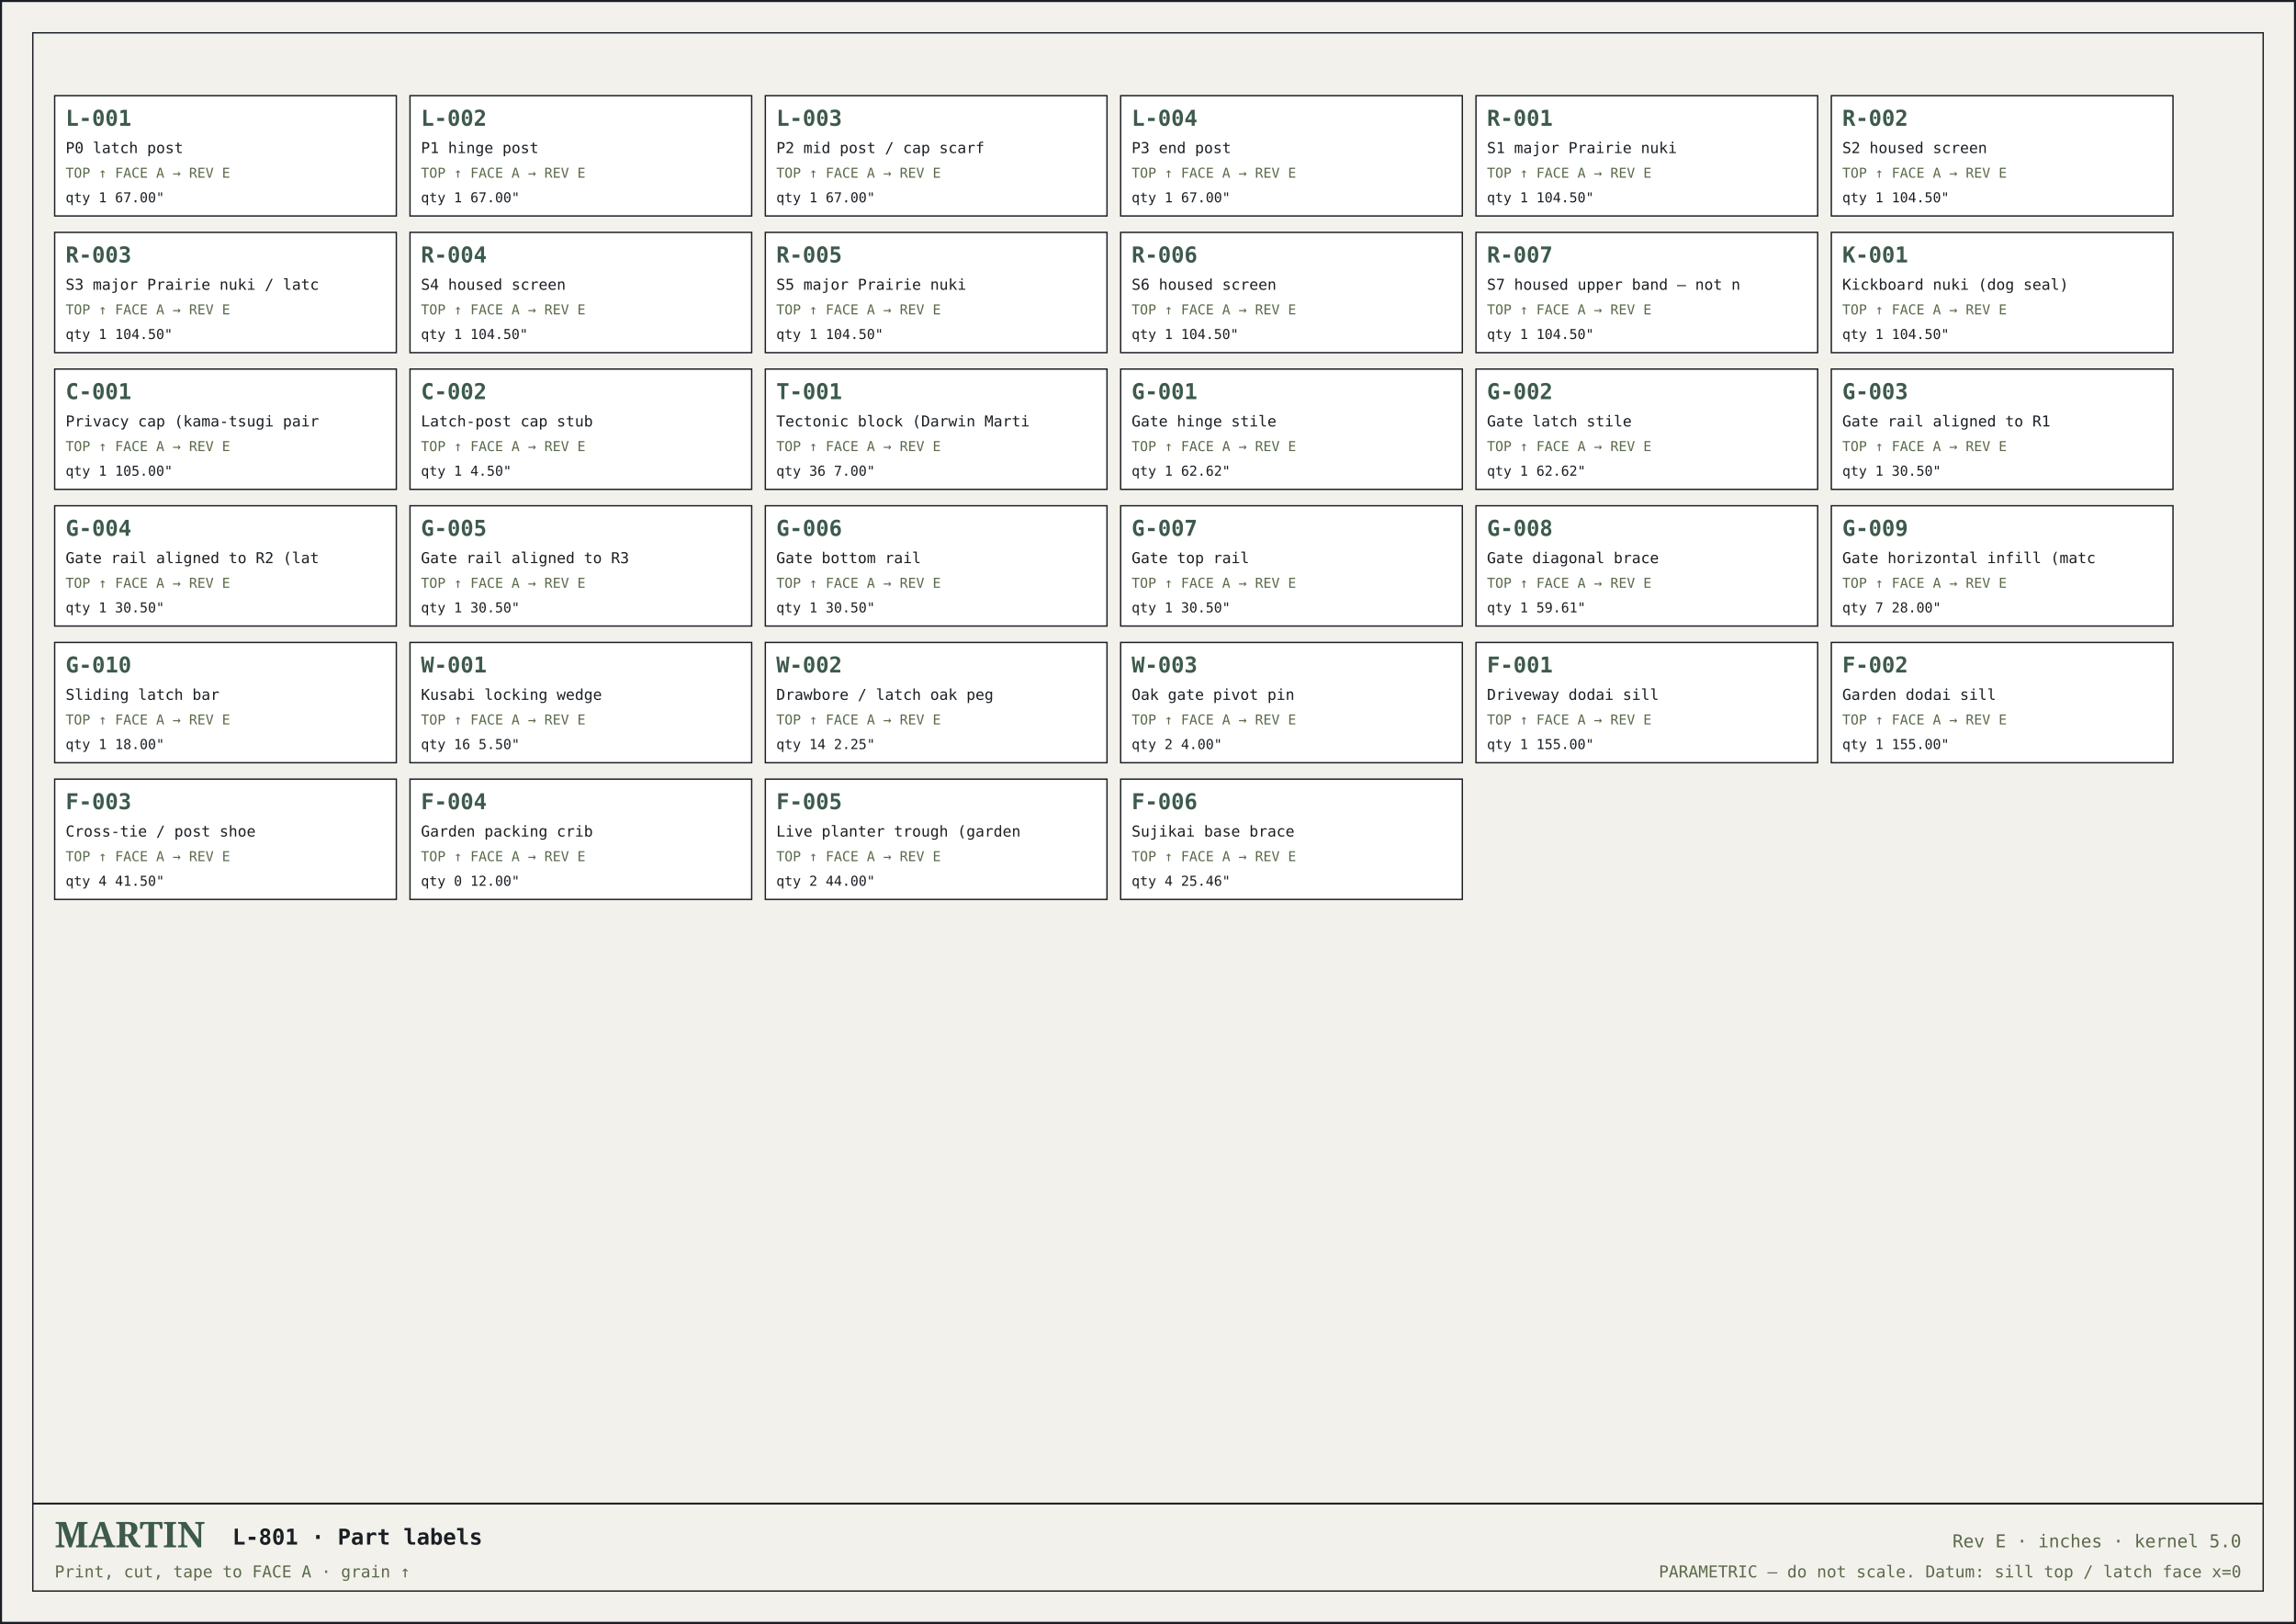
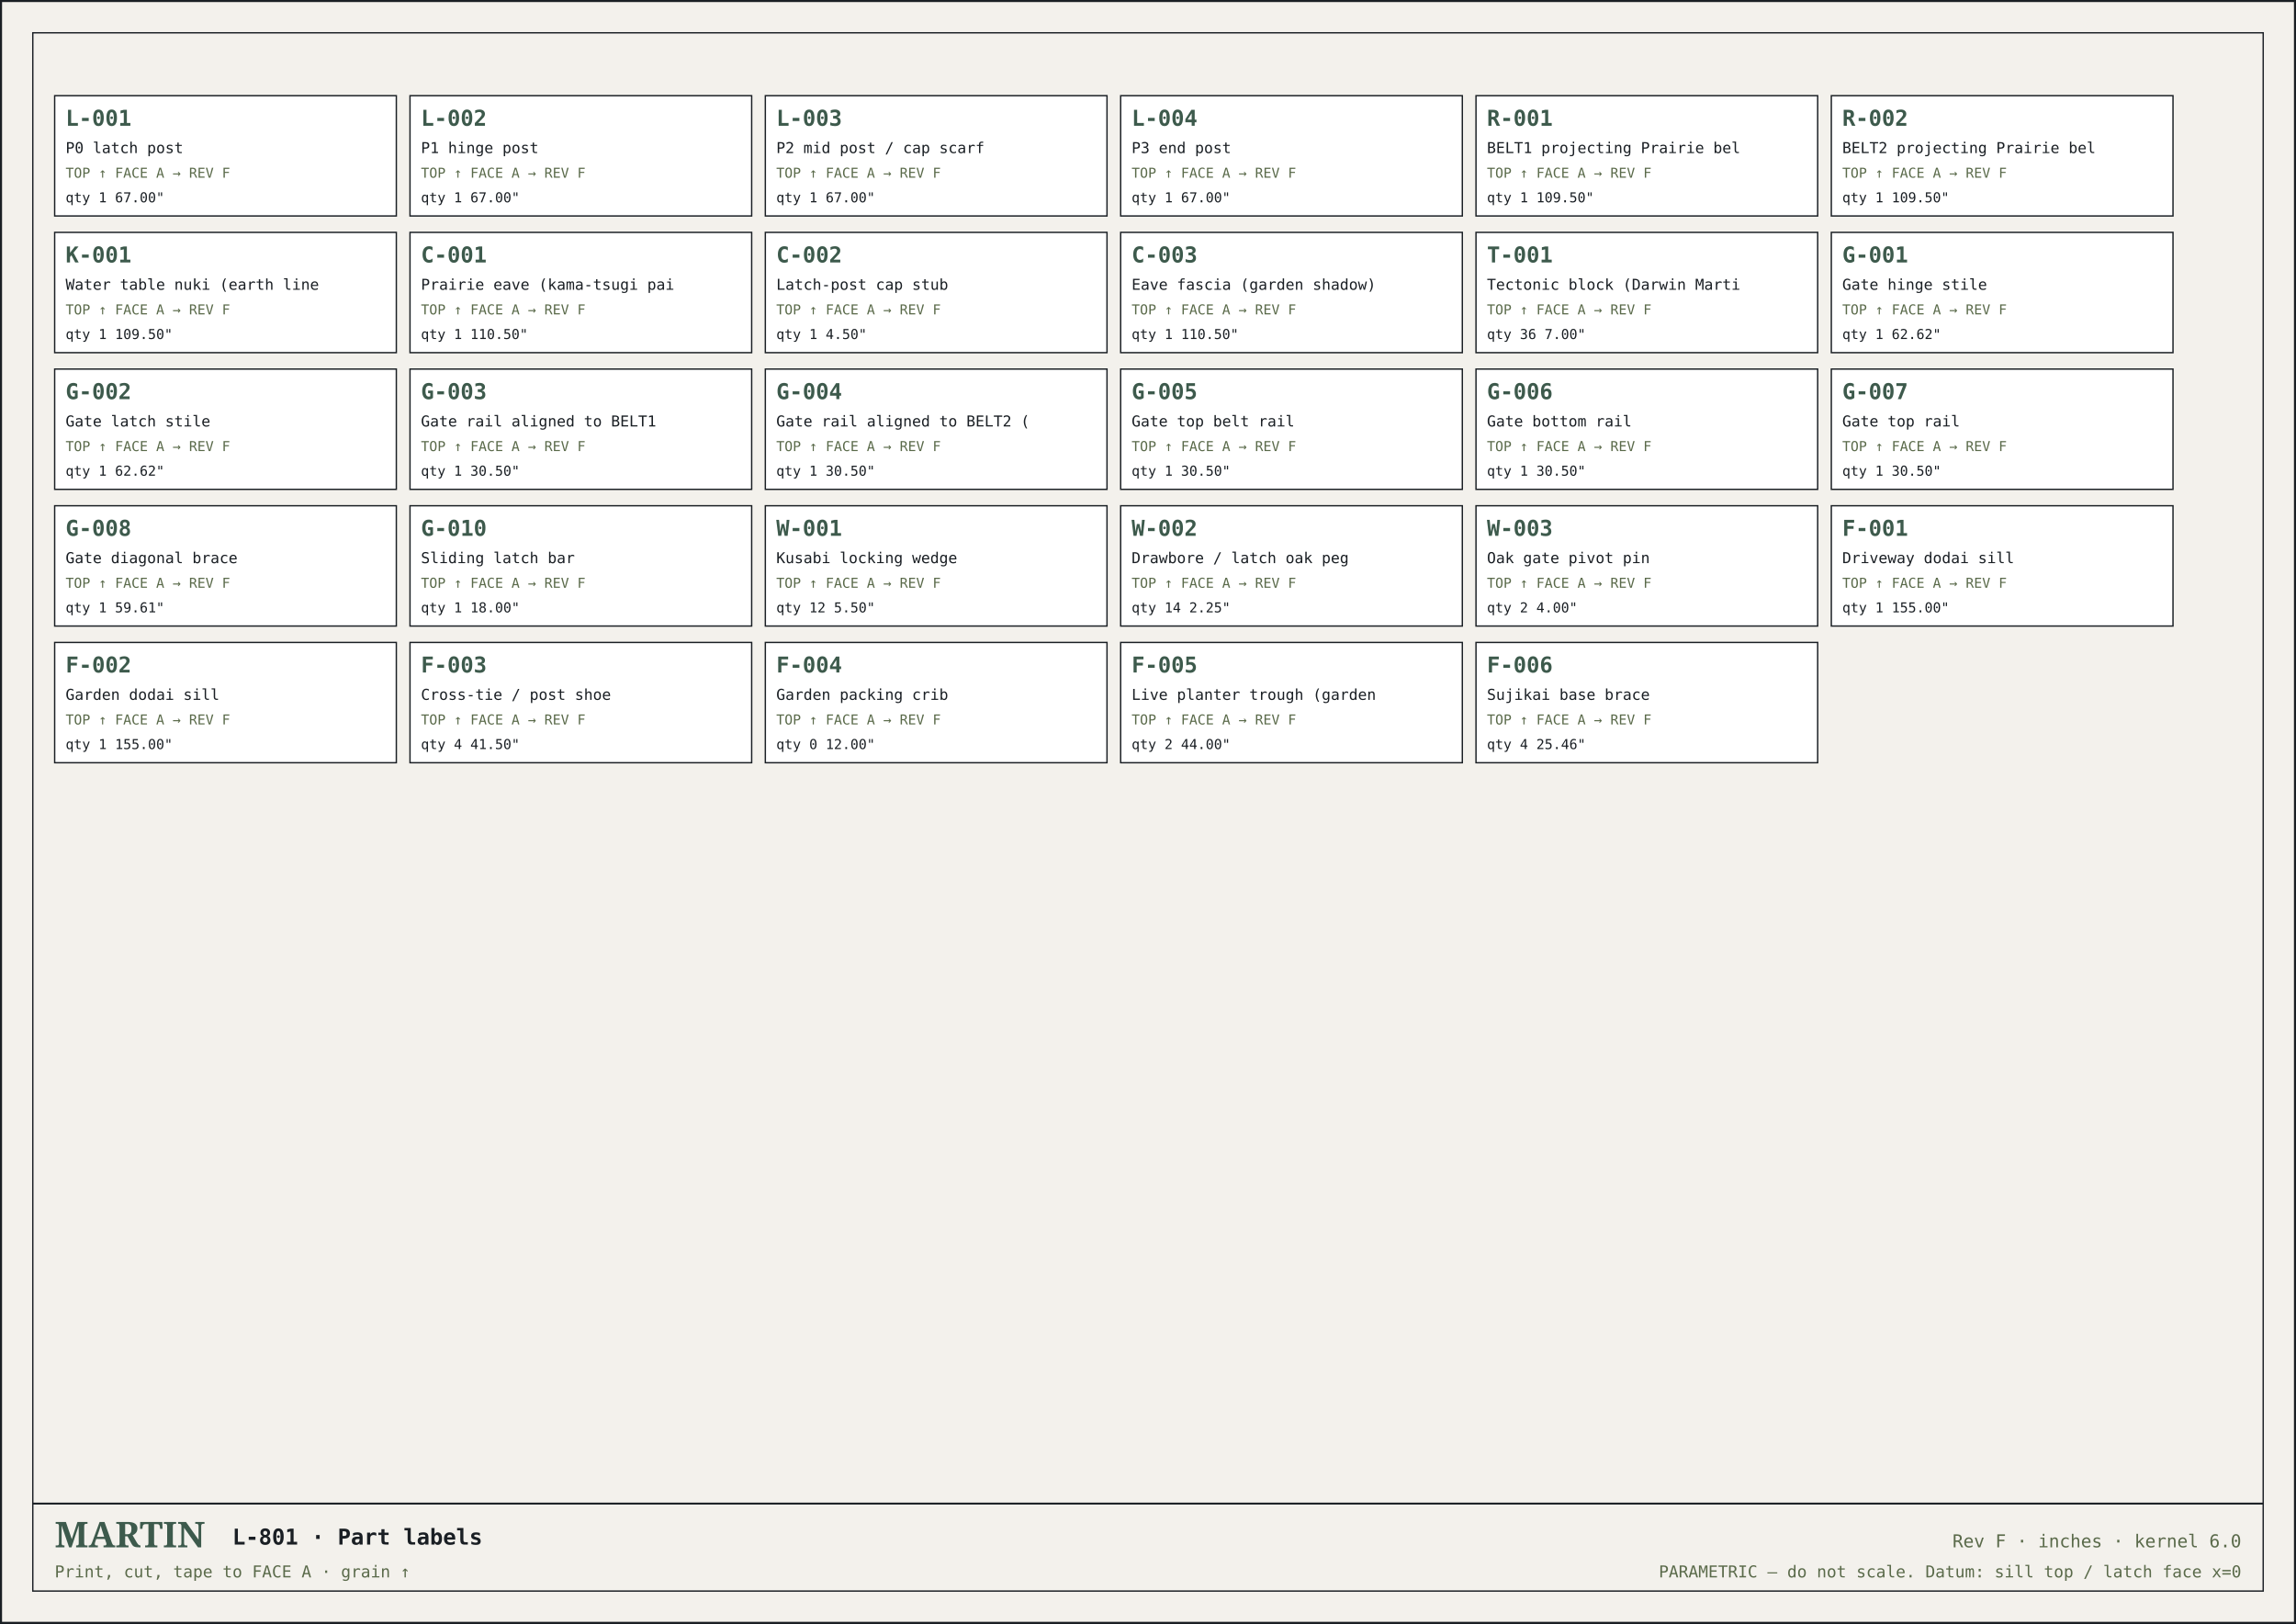
<svg xmlns="http://www.w3.org/2000/svg" width="1680" height="1188" viewBox="0 0 1680 1188">
  <rect x="0.0" y="0.0" width="1680.0" height="1188.0" fill="#f3f1ec" stroke="#1a1f24" stroke-width="3" />
  <rect x="24.0" y="24.0" width="1632.0" height="1140.0" fill="none" stroke="#1a1f24" stroke-width="1" />
  <line x1="24.0" y1="1100.0" x2="1656.0" y2="1100.0" stroke="#1a1f24" stroke-width="1.4" />
  <text x="40.0" y="1132.0" font-family="Georgia, serif" font-size="26" fill="#3d5a4c" text-anchor="start" font-weight="600">MARTIN</text>
  <text x="170.0" y="1130.0" font-family="IBM Plex Mono, Menlo, monospace" font-size="16" fill="#1a1f24" text-anchor="start" font-weight="600">L-801  ·  Part labels</text>
  <text x="40.0" y="1154.0" font-family="IBM Plex Mono, Menlo, monospace" font-size="12" fill="#5a6a4a" text-anchor="start">Print, cut, tape to FACE A  ·  grain ↑</text>
-   <text x="1640.0" y="1132.0" font-family="IBM Plex Mono, Menlo, monospace" font-size="13" fill="#5a6a4a" text-anchor="end">Rev E  ·  inches  ·  kernel 5.0</text>
+   <text x="1640.0" y="1132.0" font-family="IBM Plex Mono, Menlo, monospace" font-size="13" fill="#5a6a4a" text-anchor="end">Rev F  ·  inches  ·  kernel 6.0</text>
  <text x="1640.0" y="1154.0" font-family="IBM Plex Mono, Menlo, monospace" font-size="12" fill="#5a6a4a" text-anchor="end">PARAMETRIC — do not scale. Datum: sill top / latch face x=0</text>
  <rect x="40.0" y="70.0" width="250.0" height="88.0" fill="#fff" stroke="#1a1f24" stroke-width="1" />
  <text x="48.0" y="92.0" font-family="IBM Plex Mono, Menlo, monospace" font-size="16" fill="#3d5a4c" text-anchor="start" font-weight="600">L-001</text>
  <text x="48.0" y="112.0" font-family="IBM Plex Mono, Menlo, monospace" font-size="11" fill="#1a1f24" text-anchor="start">P0 latch post</text>
-   <text x="48.0" y="130.0" font-family="IBM Plex Mono, Menlo, monospace" font-size="10" fill="#5a6a4a" text-anchor="start">TOP ↑  FACE A →  REV E</text>
+   <text x="48.0" y="130.0" font-family="IBM Plex Mono, Menlo, monospace" font-size="10" fill="#5a6a4a" text-anchor="start">TOP ↑  FACE A →  REV F</text>
  <text x="48.0" y="148.0" font-family="IBM Plex Mono, Menlo, monospace" font-size="10" fill="#1a1f24" text-anchor="start">qty 1  67.00"</text>
  <rect x="300.0" y="70.0" width="250.0" height="88.0" fill="#fff" stroke="#1a1f24" stroke-width="1" />
  <text x="308.0" y="92.0" font-family="IBM Plex Mono, Menlo, monospace" font-size="16" fill="#3d5a4c" text-anchor="start" font-weight="600">L-002</text>
  <text x="308.0" y="112.0" font-family="IBM Plex Mono, Menlo, monospace" font-size="11" fill="#1a1f24" text-anchor="start">P1 hinge post</text>
-   <text x="308.0" y="130.0" font-family="IBM Plex Mono, Menlo, monospace" font-size="10" fill="#5a6a4a" text-anchor="start">TOP ↑  FACE A →  REV E</text>
+   <text x="308.0" y="130.0" font-family="IBM Plex Mono, Menlo, monospace" font-size="10" fill="#5a6a4a" text-anchor="start">TOP ↑  FACE A →  REV F</text>
  <text x="308.0" y="148.0" font-family="IBM Plex Mono, Menlo, monospace" font-size="10" fill="#1a1f24" text-anchor="start">qty 1  67.00"</text>
  <rect x="560.0" y="70.0" width="250.0" height="88.0" fill="#fff" stroke="#1a1f24" stroke-width="1" />
  <text x="568.0" y="92.0" font-family="IBM Plex Mono, Menlo, monospace" font-size="16" fill="#3d5a4c" text-anchor="start" font-weight="600">L-003</text>
  <text x="568.0" y="112.0" font-family="IBM Plex Mono, Menlo, monospace" font-size="11" fill="#1a1f24" text-anchor="start">P2 mid post / cap scarf</text>
-   <text x="568.0" y="130.0" font-family="IBM Plex Mono, Menlo, monospace" font-size="10" fill="#5a6a4a" text-anchor="start">TOP ↑  FACE A →  REV E</text>
+   <text x="568.0" y="130.0" font-family="IBM Plex Mono, Menlo, monospace" font-size="10" fill="#5a6a4a" text-anchor="start">TOP ↑  FACE A →  REV F</text>
  <text x="568.0" y="148.0" font-family="IBM Plex Mono, Menlo, monospace" font-size="10" fill="#1a1f24" text-anchor="start">qty 1  67.00"</text>
  <rect x="820.0" y="70.0" width="250.0" height="88.0" fill="#fff" stroke="#1a1f24" stroke-width="1" />
  <text x="828.0" y="92.0" font-family="IBM Plex Mono, Menlo, monospace" font-size="16" fill="#3d5a4c" text-anchor="start" font-weight="600">L-004</text>
  <text x="828.0" y="112.0" font-family="IBM Plex Mono, Menlo, monospace" font-size="11" fill="#1a1f24" text-anchor="start">P3 end post</text>
-   <text x="828.0" y="130.0" font-family="IBM Plex Mono, Menlo, monospace" font-size="10" fill="#5a6a4a" text-anchor="start">TOP ↑  FACE A →  REV E</text>
+   <text x="828.0" y="130.0" font-family="IBM Plex Mono, Menlo, monospace" font-size="10" fill="#5a6a4a" text-anchor="start">TOP ↑  FACE A →  REV F</text>
  <text x="828.0" y="148.0" font-family="IBM Plex Mono, Menlo, monospace" font-size="10" fill="#1a1f24" text-anchor="start">qty 1  67.00"</text>
  <rect x="1080.0" y="70.0" width="250.0" height="88.0" fill="#fff" stroke="#1a1f24" stroke-width="1" />
  <text x="1088.0" y="92.0" font-family="IBM Plex Mono, Menlo, monospace" font-size="16" fill="#3d5a4c" text-anchor="start" font-weight="600">R-001</text>
-   <text x="1088.0" y="112.0" font-family="IBM Plex Mono, Menlo, monospace" font-size="11" fill="#1a1f24" text-anchor="start">S1 major Prairie nuki</text>
-   <text x="1088.0" y="130.0" font-family="IBM Plex Mono, Menlo, monospace" font-size="10" fill="#5a6a4a" text-anchor="start">TOP ↑  FACE A →  REV E</text>
-   <text x="1088.0" y="148.0" font-family="IBM Plex Mono, Menlo, monospace" font-size="10" fill="#1a1f24" text-anchor="start">qty 1  104.50"</text>
+   <text x="1088.0" y="112.0" font-family="IBM Plex Mono, Menlo, monospace" font-size="11" fill="#1a1f24" text-anchor="start">BELT1 projecting Prairie bel</text>
+   <text x="1088.0" y="130.0" font-family="IBM Plex Mono, Menlo, monospace" font-size="10" fill="#5a6a4a" text-anchor="start">TOP ↑  FACE A →  REV F</text>
+   <text x="1088.0" y="148.0" font-family="IBM Plex Mono, Menlo, monospace" font-size="10" fill="#1a1f24" text-anchor="start">qty 1  109.50"</text>
  <rect x="1340.0" y="70.0" width="250.0" height="88.0" fill="#fff" stroke="#1a1f24" stroke-width="1" />
  <text x="1348.0" y="92.0" font-family="IBM Plex Mono, Menlo, monospace" font-size="16" fill="#3d5a4c" text-anchor="start" font-weight="600">R-002</text>
-   <text x="1348.0" y="112.0" font-family="IBM Plex Mono, Menlo, monospace" font-size="11" fill="#1a1f24" text-anchor="start">S2 housed screen</text>
-   <text x="1348.0" y="130.0" font-family="IBM Plex Mono, Menlo, monospace" font-size="10" fill="#5a6a4a" text-anchor="start">TOP ↑  FACE A →  REV E</text>
-   <text x="1348.0" y="148.0" font-family="IBM Plex Mono, Menlo, monospace" font-size="10" fill="#1a1f24" text-anchor="start">qty 1  104.50"</text>
+   <text x="1348.0" y="112.0" font-family="IBM Plex Mono, Menlo, monospace" font-size="11" fill="#1a1f24" text-anchor="start">BELT2 projecting Prairie bel</text>
+   <text x="1348.0" y="130.0" font-family="IBM Plex Mono, Menlo, monospace" font-size="10" fill="#5a6a4a" text-anchor="start">TOP ↑  FACE A →  REV F</text>
+   <text x="1348.0" y="148.0" font-family="IBM Plex Mono, Menlo, monospace" font-size="10" fill="#1a1f24" text-anchor="start">qty 1  109.50"</text>
  <rect x="40.0" y="170.0" width="250.0" height="88.0" fill="#fff" stroke="#1a1f24" stroke-width="1" />
-   <text x="48.0" y="192.0" font-family="IBM Plex Mono, Menlo, monospace" font-size="16" fill="#3d5a4c" text-anchor="start" font-weight="600">R-003</text>
-   <text x="48.0" y="212.0" font-family="IBM Plex Mono, Menlo, monospace" font-size="11" fill="#1a1f24" text-anchor="start">S3 major Prairie nuki / latc</text>
-   <text x="48.0" y="230.0" font-family="IBM Plex Mono, Menlo, monospace" font-size="10" fill="#5a6a4a" text-anchor="start">TOP ↑  FACE A →  REV E</text>
-   <text x="48.0" y="248.0" font-family="IBM Plex Mono, Menlo, monospace" font-size="10" fill="#1a1f24" text-anchor="start">qty 1  104.50"</text>
+   <text x="48.0" y="192.0" font-family="IBM Plex Mono, Menlo, monospace" font-size="16" fill="#3d5a4c" text-anchor="start" font-weight="600">K-001</text>
+   <text x="48.0" y="212.0" font-family="IBM Plex Mono, Menlo, monospace" font-size="11" fill="#1a1f24" text-anchor="start">Water table nuki (earth line</text>
+   <text x="48.0" y="230.0" font-family="IBM Plex Mono, Menlo, monospace" font-size="10" fill="#5a6a4a" text-anchor="start">TOP ↑  FACE A →  REV F</text>
+   <text x="48.0" y="248.0" font-family="IBM Plex Mono, Menlo, monospace" font-size="10" fill="#1a1f24" text-anchor="start">qty 1  109.50"</text>
  <rect x="300.0" y="170.0" width="250.0" height="88.0" fill="#fff" stroke="#1a1f24" stroke-width="1" />
-   <text x="308.0" y="192.0" font-family="IBM Plex Mono, Menlo, monospace" font-size="16" fill="#3d5a4c" text-anchor="start" font-weight="600">R-004</text>
-   <text x="308.0" y="212.0" font-family="IBM Plex Mono, Menlo, monospace" font-size="11" fill="#1a1f24" text-anchor="start">S4 housed screen</text>
-   <text x="308.0" y="230.0" font-family="IBM Plex Mono, Menlo, monospace" font-size="10" fill="#5a6a4a" text-anchor="start">TOP ↑  FACE A →  REV E</text>
-   <text x="308.0" y="248.0" font-family="IBM Plex Mono, Menlo, monospace" font-size="10" fill="#1a1f24" text-anchor="start">qty 1  104.50"</text>
+   <text x="308.0" y="192.0" font-family="IBM Plex Mono, Menlo, monospace" font-size="16" fill="#3d5a4c" text-anchor="start" font-weight="600">C-001</text>
+   <text x="308.0" y="212.0" font-family="IBM Plex Mono, Menlo, monospace" font-size="11" fill="#1a1f24" text-anchor="start">Prairie eave (kama-tsugi pai</text>
+   <text x="308.0" y="230.0" font-family="IBM Plex Mono, Menlo, monospace" font-size="10" fill="#5a6a4a" text-anchor="start">TOP ↑  FACE A →  REV F</text>
+   <text x="308.0" y="248.0" font-family="IBM Plex Mono, Menlo, monospace" font-size="10" fill="#1a1f24" text-anchor="start">qty 1  110.50"</text>
  <rect x="560.0" y="170.0" width="250.0" height="88.0" fill="#fff" stroke="#1a1f24" stroke-width="1" />
-   <text x="568.0" y="192.0" font-family="IBM Plex Mono, Menlo, monospace" font-size="16" fill="#3d5a4c" text-anchor="start" font-weight="600">R-005</text>
-   <text x="568.0" y="212.0" font-family="IBM Plex Mono, Menlo, monospace" font-size="11" fill="#1a1f24" text-anchor="start">S5 major Prairie nuki</text>
-   <text x="568.0" y="230.0" font-family="IBM Plex Mono, Menlo, monospace" font-size="10" fill="#5a6a4a" text-anchor="start">TOP ↑  FACE A →  REV E</text>
-   <text x="568.0" y="248.0" font-family="IBM Plex Mono, Menlo, monospace" font-size="10" fill="#1a1f24" text-anchor="start">qty 1  104.50"</text>
+   <text x="568.0" y="192.0" font-family="IBM Plex Mono, Menlo, monospace" font-size="16" fill="#3d5a4c" text-anchor="start" font-weight="600">C-002</text>
+   <text x="568.0" y="212.0" font-family="IBM Plex Mono, Menlo, monospace" font-size="11" fill="#1a1f24" text-anchor="start">Latch-post cap stub</text>
+   <text x="568.0" y="230.0" font-family="IBM Plex Mono, Menlo, monospace" font-size="10" fill="#5a6a4a" text-anchor="start">TOP ↑  FACE A →  REV F</text>
+   <text x="568.0" y="248.0" font-family="IBM Plex Mono, Menlo, monospace" font-size="10" fill="#1a1f24" text-anchor="start">qty 1  4.50"</text>
  <rect x="820.0" y="170.0" width="250.0" height="88.0" fill="#fff" stroke="#1a1f24" stroke-width="1" />
-   <text x="828.0" y="192.0" font-family="IBM Plex Mono, Menlo, monospace" font-size="16" fill="#3d5a4c" text-anchor="start" font-weight="600">R-006</text>
-   <text x="828.0" y="212.0" font-family="IBM Plex Mono, Menlo, monospace" font-size="11" fill="#1a1f24" text-anchor="start">S6 housed screen</text>
-   <text x="828.0" y="230.0" font-family="IBM Plex Mono, Menlo, monospace" font-size="10" fill="#5a6a4a" text-anchor="start">TOP ↑  FACE A →  REV E</text>
-   <text x="828.0" y="248.0" font-family="IBM Plex Mono, Menlo, monospace" font-size="10" fill="#1a1f24" text-anchor="start">qty 1  104.50"</text>
+   <text x="828.0" y="192.0" font-family="IBM Plex Mono, Menlo, monospace" font-size="16" fill="#3d5a4c" text-anchor="start" font-weight="600">C-003</text>
+   <text x="828.0" y="212.0" font-family="IBM Plex Mono, Menlo, monospace" font-size="11" fill="#1a1f24" text-anchor="start">Eave fascia (garden shadow)</text>
+   <text x="828.0" y="230.0" font-family="IBM Plex Mono, Menlo, monospace" font-size="10" fill="#5a6a4a" text-anchor="start">TOP ↑  FACE A →  REV F</text>
+   <text x="828.0" y="248.0" font-family="IBM Plex Mono, Menlo, monospace" font-size="10" fill="#1a1f24" text-anchor="start">qty 1  110.50"</text>
  <rect x="1080.0" y="170.0" width="250.0" height="88.0" fill="#fff" stroke="#1a1f24" stroke-width="1" />
-   <text x="1088.0" y="192.0" font-family="IBM Plex Mono, Menlo, monospace" font-size="16" fill="#3d5a4c" text-anchor="start" font-weight="600">R-007</text>
-   <text x="1088.0" y="212.0" font-family="IBM Plex Mono, Menlo, monospace" font-size="11" fill="#1a1f24" text-anchor="start">S7 housed upper band — not n</text>
-   <text x="1088.0" y="230.0" font-family="IBM Plex Mono, Menlo, monospace" font-size="10" fill="#5a6a4a" text-anchor="start">TOP ↑  FACE A →  REV E</text>
-   <text x="1088.0" y="248.0" font-family="IBM Plex Mono, Menlo, monospace" font-size="10" fill="#1a1f24" text-anchor="start">qty 1  104.50"</text>
+   <text x="1088.0" y="192.0" font-family="IBM Plex Mono, Menlo, monospace" font-size="16" fill="#3d5a4c" text-anchor="start" font-weight="600">T-001</text>
+   <text x="1088.0" y="212.0" font-family="IBM Plex Mono, Menlo, monospace" font-size="11" fill="#1a1f24" text-anchor="start">Tectonic block (Darwin Marti</text>
+   <text x="1088.0" y="230.0" font-family="IBM Plex Mono, Menlo, monospace" font-size="10" fill="#5a6a4a" text-anchor="start">TOP ↑  FACE A →  REV F</text>
+   <text x="1088.0" y="248.0" font-family="IBM Plex Mono, Menlo, monospace" font-size="10" fill="#1a1f24" text-anchor="start">qty 36  7.00"</text>
  <rect x="1340.0" y="170.0" width="250.0" height="88.0" fill="#fff" stroke="#1a1f24" stroke-width="1" />
-   <text x="1348.0" y="192.0" font-family="IBM Plex Mono, Menlo, monospace" font-size="16" fill="#3d5a4c" text-anchor="start" font-weight="600">K-001</text>
-   <text x="1348.0" y="212.0" font-family="IBM Plex Mono, Menlo, monospace" font-size="11" fill="#1a1f24" text-anchor="start">Kickboard nuki (dog seal)</text>
-   <text x="1348.0" y="230.0" font-family="IBM Plex Mono, Menlo, monospace" font-size="10" fill="#5a6a4a" text-anchor="start">TOP ↑  FACE A →  REV E</text>
-   <text x="1348.0" y="248.0" font-family="IBM Plex Mono, Menlo, monospace" font-size="10" fill="#1a1f24" text-anchor="start">qty 1  104.50"</text>
+   <text x="1348.0" y="192.0" font-family="IBM Plex Mono, Menlo, monospace" font-size="16" fill="#3d5a4c" text-anchor="start" font-weight="600">G-001</text>
+   <text x="1348.0" y="212.0" font-family="IBM Plex Mono, Menlo, monospace" font-size="11" fill="#1a1f24" text-anchor="start">Gate hinge stile</text>
+   <text x="1348.0" y="230.0" font-family="IBM Plex Mono, Menlo, monospace" font-size="10" fill="#5a6a4a" text-anchor="start">TOP ↑  FACE A →  REV F</text>
+   <text x="1348.0" y="248.0" font-family="IBM Plex Mono, Menlo, monospace" font-size="10" fill="#1a1f24" text-anchor="start">qty 1  62.62"</text>
  <rect x="40.0" y="270.0" width="250.0" height="88.0" fill="#fff" stroke="#1a1f24" stroke-width="1" />
-   <text x="48.0" y="292.0" font-family="IBM Plex Mono, Menlo, monospace" font-size="16" fill="#3d5a4c" text-anchor="start" font-weight="600">C-001</text>
-   <text x="48.0" y="312.0" font-family="IBM Plex Mono, Menlo, monospace" font-size="11" fill="#1a1f24" text-anchor="start">Privacy cap (kama-tsugi pair</text>
-   <text x="48.0" y="330.0" font-family="IBM Plex Mono, Menlo, monospace" font-size="10" fill="#5a6a4a" text-anchor="start">TOP ↑  FACE A →  REV E</text>
-   <text x="48.0" y="348.0" font-family="IBM Plex Mono, Menlo, monospace" font-size="10" fill="#1a1f24" text-anchor="start">qty 1  105.00"</text>
+   <text x="48.0" y="292.0" font-family="IBM Plex Mono, Menlo, monospace" font-size="16" fill="#3d5a4c" text-anchor="start" font-weight="600">G-002</text>
+   <text x="48.0" y="312.0" font-family="IBM Plex Mono, Menlo, monospace" font-size="11" fill="#1a1f24" text-anchor="start">Gate latch stile</text>
+   <text x="48.0" y="330.0" font-family="IBM Plex Mono, Menlo, monospace" font-size="10" fill="#5a6a4a" text-anchor="start">TOP ↑  FACE A →  REV F</text>
+   <text x="48.0" y="348.0" font-family="IBM Plex Mono, Menlo, monospace" font-size="10" fill="#1a1f24" text-anchor="start">qty 1  62.62"</text>
  <rect x="300.0" y="270.0" width="250.0" height="88.0" fill="#fff" stroke="#1a1f24" stroke-width="1" />
-   <text x="308.0" y="292.0" font-family="IBM Plex Mono, Menlo, monospace" font-size="16" fill="#3d5a4c" text-anchor="start" font-weight="600">C-002</text>
-   <text x="308.0" y="312.0" font-family="IBM Plex Mono, Menlo, monospace" font-size="11" fill="#1a1f24" text-anchor="start">Latch-post cap stub</text>
-   <text x="308.0" y="330.0" font-family="IBM Plex Mono, Menlo, monospace" font-size="10" fill="#5a6a4a" text-anchor="start">TOP ↑  FACE A →  REV E</text>
-   <text x="308.0" y="348.0" font-family="IBM Plex Mono, Menlo, monospace" font-size="10" fill="#1a1f24" text-anchor="start">qty 1  4.50"</text>
+   <text x="308.0" y="292.0" font-family="IBM Plex Mono, Menlo, monospace" font-size="16" fill="#3d5a4c" text-anchor="start" font-weight="600">G-003</text>
+   <text x="308.0" y="312.0" font-family="IBM Plex Mono, Menlo, monospace" font-size="11" fill="#1a1f24" text-anchor="start">Gate rail aligned to BELT1</text>
+   <text x="308.0" y="330.0" font-family="IBM Plex Mono, Menlo, monospace" font-size="10" fill="#5a6a4a" text-anchor="start">TOP ↑  FACE A →  REV F</text>
+   <text x="308.0" y="348.0" font-family="IBM Plex Mono, Menlo, monospace" font-size="10" fill="#1a1f24" text-anchor="start">qty 1  30.50"</text>
  <rect x="560.0" y="270.0" width="250.0" height="88.0" fill="#fff" stroke="#1a1f24" stroke-width="1" />
-   <text x="568.0" y="292.0" font-family="IBM Plex Mono, Menlo, monospace" font-size="16" fill="#3d5a4c" text-anchor="start" font-weight="600">T-001</text>
-   <text x="568.0" y="312.0" font-family="IBM Plex Mono, Menlo, monospace" font-size="11" fill="#1a1f24" text-anchor="start">Tectonic block (Darwin Marti</text>
-   <text x="568.0" y="330.0" font-family="IBM Plex Mono, Menlo, monospace" font-size="10" fill="#5a6a4a" text-anchor="start">TOP ↑  FACE A →  REV E</text>
-   <text x="568.0" y="348.0" font-family="IBM Plex Mono, Menlo, monospace" font-size="10" fill="#1a1f24" text-anchor="start">qty 36  7.00"</text>
+   <text x="568.0" y="292.0" font-family="IBM Plex Mono, Menlo, monospace" font-size="16" fill="#3d5a4c" text-anchor="start" font-weight="600">G-004</text>
+   <text x="568.0" y="312.0" font-family="IBM Plex Mono, Menlo, monospace" font-size="11" fill="#1a1f24" text-anchor="start">Gate rail aligned to BELT2 (</text>
+   <text x="568.0" y="330.0" font-family="IBM Plex Mono, Menlo, monospace" font-size="10" fill="#5a6a4a" text-anchor="start">TOP ↑  FACE A →  REV F</text>
+   <text x="568.0" y="348.0" font-family="IBM Plex Mono, Menlo, monospace" font-size="10" fill="#1a1f24" text-anchor="start">qty 1  30.50"</text>
  <rect x="820.0" y="270.0" width="250.0" height="88.0" fill="#fff" stroke="#1a1f24" stroke-width="1" />
-   <text x="828.0" y="292.0" font-family="IBM Plex Mono, Menlo, monospace" font-size="16" fill="#3d5a4c" text-anchor="start" font-weight="600">G-001</text>
-   <text x="828.0" y="312.0" font-family="IBM Plex Mono, Menlo, monospace" font-size="11" fill="#1a1f24" text-anchor="start">Gate hinge stile</text>
-   <text x="828.0" y="330.0" font-family="IBM Plex Mono, Menlo, monospace" font-size="10" fill="#5a6a4a" text-anchor="start">TOP ↑  FACE A →  REV E</text>
-   <text x="828.0" y="348.0" font-family="IBM Plex Mono, Menlo, monospace" font-size="10" fill="#1a1f24" text-anchor="start">qty 1  62.62"</text>
+   <text x="828.0" y="292.0" font-family="IBM Plex Mono, Menlo, monospace" font-size="16" fill="#3d5a4c" text-anchor="start" font-weight="600">G-005</text>
+   <text x="828.0" y="312.0" font-family="IBM Plex Mono, Menlo, monospace" font-size="11" fill="#1a1f24" text-anchor="start">Gate top belt rail</text>
+   <text x="828.0" y="330.0" font-family="IBM Plex Mono, Menlo, monospace" font-size="10" fill="#5a6a4a" text-anchor="start">TOP ↑  FACE A →  REV F</text>
+   <text x="828.0" y="348.0" font-family="IBM Plex Mono, Menlo, monospace" font-size="10" fill="#1a1f24" text-anchor="start">qty 1  30.50"</text>
  <rect x="1080.0" y="270.0" width="250.0" height="88.0" fill="#fff" stroke="#1a1f24" stroke-width="1" />
-   <text x="1088.0" y="292.0" font-family="IBM Plex Mono, Menlo, monospace" font-size="16" fill="#3d5a4c" text-anchor="start" font-weight="600">G-002</text>
-   <text x="1088.0" y="312.0" font-family="IBM Plex Mono, Menlo, monospace" font-size="11" fill="#1a1f24" text-anchor="start">Gate latch stile</text>
-   <text x="1088.0" y="330.0" font-family="IBM Plex Mono, Menlo, monospace" font-size="10" fill="#5a6a4a" text-anchor="start">TOP ↑  FACE A →  REV E</text>
-   <text x="1088.0" y="348.0" font-family="IBM Plex Mono, Menlo, monospace" font-size="10" fill="#1a1f24" text-anchor="start">qty 1  62.62"</text>
+   <text x="1088.0" y="292.0" font-family="IBM Plex Mono, Menlo, monospace" font-size="16" fill="#3d5a4c" text-anchor="start" font-weight="600">G-006</text>
+   <text x="1088.0" y="312.0" font-family="IBM Plex Mono, Menlo, monospace" font-size="11" fill="#1a1f24" text-anchor="start">Gate bottom rail</text>
+   <text x="1088.0" y="330.0" font-family="IBM Plex Mono, Menlo, monospace" font-size="10" fill="#5a6a4a" text-anchor="start">TOP ↑  FACE A →  REV F</text>
+   <text x="1088.0" y="348.0" font-family="IBM Plex Mono, Menlo, monospace" font-size="10" fill="#1a1f24" text-anchor="start">qty 1  30.50"</text>
  <rect x="1340.0" y="270.0" width="250.0" height="88.0" fill="#fff" stroke="#1a1f24" stroke-width="1" />
-   <text x="1348.0" y="292.0" font-family="IBM Plex Mono, Menlo, monospace" font-size="16" fill="#3d5a4c" text-anchor="start" font-weight="600">G-003</text>
-   <text x="1348.0" y="312.0" font-family="IBM Plex Mono, Menlo, monospace" font-size="11" fill="#1a1f24" text-anchor="start">Gate rail aligned to R1</text>
-   <text x="1348.0" y="330.0" font-family="IBM Plex Mono, Menlo, monospace" font-size="10" fill="#5a6a4a" text-anchor="start">TOP ↑  FACE A →  REV E</text>
+   <text x="1348.0" y="292.0" font-family="IBM Plex Mono, Menlo, monospace" font-size="16" fill="#3d5a4c" text-anchor="start" font-weight="600">G-007</text>
+   <text x="1348.0" y="312.0" font-family="IBM Plex Mono, Menlo, monospace" font-size="11" fill="#1a1f24" text-anchor="start">Gate top rail</text>
+   <text x="1348.0" y="330.0" font-family="IBM Plex Mono, Menlo, monospace" font-size="10" fill="#5a6a4a" text-anchor="start">TOP ↑  FACE A →  REV F</text>
  <text x="1348.0" y="348.0" font-family="IBM Plex Mono, Menlo, monospace" font-size="10" fill="#1a1f24" text-anchor="start">qty 1  30.50"</text>
  <rect x="40.0" y="370.0" width="250.0" height="88.0" fill="#fff" stroke="#1a1f24" stroke-width="1" />
-   <text x="48.0" y="392.0" font-family="IBM Plex Mono, Menlo, monospace" font-size="16" fill="#3d5a4c" text-anchor="start" font-weight="600">G-004</text>
-   <text x="48.0" y="412.0" font-family="IBM Plex Mono, Menlo, monospace" font-size="11" fill="#1a1f24" text-anchor="start">Gate rail aligned to R2 (lat</text>
-   <text x="48.0" y="430.0" font-family="IBM Plex Mono, Menlo, monospace" font-size="10" fill="#5a6a4a" text-anchor="start">TOP ↑  FACE A →  REV E</text>
-   <text x="48.0" y="448.0" font-family="IBM Plex Mono, Menlo, monospace" font-size="10" fill="#1a1f24" text-anchor="start">qty 1  30.50"</text>
+   <text x="48.0" y="392.0" font-family="IBM Plex Mono, Menlo, monospace" font-size="16" fill="#3d5a4c" text-anchor="start" font-weight="600">G-008</text>
+   <text x="48.0" y="412.0" font-family="IBM Plex Mono, Menlo, monospace" font-size="11" fill="#1a1f24" text-anchor="start">Gate diagonal brace</text>
+   <text x="48.0" y="430.0" font-family="IBM Plex Mono, Menlo, monospace" font-size="10" fill="#5a6a4a" text-anchor="start">TOP ↑  FACE A →  REV F</text>
+   <text x="48.0" y="448.0" font-family="IBM Plex Mono, Menlo, monospace" font-size="10" fill="#1a1f24" text-anchor="start">qty 1  59.61"</text>
  <rect x="300.0" y="370.0" width="250.0" height="88.0" fill="#fff" stroke="#1a1f24" stroke-width="1" />
-   <text x="308.0" y="392.0" font-family="IBM Plex Mono, Menlo, monospace" font-size="16" fill="#3d5a4c" text-anchor="start" font-weight="600">G-005</text>
-   <text x="308.0" y="412.0" font-family="IBM Plex Mono, Menlo, monospace" font-size="11" fill="#1a1f24" text-anchor="start">Gate rail aligned to R3</text>
-   <text x="308.0" y="430.0" font-family="IBM Plex Mono, Menlo, monospace" font-size="10" fill="#5a6a4a" text-anchor="start">TOP ↑  FACE A →  REV E</text>
-   <text x="308.0" y="448.0" font-family="IBM Plex Mono, Menlo, monospace" font-size="10" fill="#1a1f24" text-anchor="start">qty 1  30.50"</text>
+   <text x="308.0" y="392.0" font-family="IBM Plex Mono, Menlo, monospace" font-size="16" fill="#3d5a4c" text-anchor="start" font-weight="600">G-010</text>
+   <text x="308.0" y="412.0" font-family="IBM Plex Mono, Menlo, monospace" font-size="11" fill="#1a1f24" text-anchor="start">Sliding latch bar</text>
+   <text x="308.0" y="430.0" font-family="IBM Plex Mono, Menlo, monospace" font-size="10" fill="#5a6a4a" text-anchor="start">TOP ↑  FACE A →  REV F</text>
+   <text x="308.0" y="448.0" font-family="IBM Plex Mono, Menlo, monospace" font-size="10" fill="#1a1f24" text-anchor="start">qty 1  18.00"</text>
  <rect x="560.0" y="370.0" width="250.0" height="88.0" fill="#fff" stroke="#1a1f24" stroke-width="1" />
-   <text x="568.0" y="392.0" font-family="IBM Plex Mono, Menlo, monospace" font-size="16" fill="#3d5a4c" text-anchor="start" font-weight="600">G-006</text>
-   <text x="568.0" y="412.0" font-family="IBM Plex Mono, Menlo, monospace" font-size="11" fill="#1a1f24" text-anchor="start">Gate bottom rail</text>
-   <text x="568.0" y="430.0" font-family="IBM Plex Mono, Menlo, monospace" font-size="10" fill="#5a6a4a" text-anchor="start">TOP ↑  FACE A →  REV E</text>
-   <text x="568.0" y="448.0" font-family="IBM Plex Mono, Menlo, monospace" font-size="10" fill="#1a1f24" text-anchor="start">qty 1  30.50"</text>
+   <text x="568.0" y="392.0" font-family="IBM Plex Mono, Menlo, monospace" font-size="16" fill="#3d5a4c" text-anchor="start" font-weight="600">W-001</text>
+   <text x="568.0" y="412.0" font-family="IBM Plex Mono, Menlo, monospace" font-size="11" fill="#1a1f24" text-anchor="start">Kusabi locking wedge</text>
+   <text x="568.0" y="430.0" font-family="IBM Plex Mono, Menlo, monospace" font-size="10" fill="#5a6a4a" text-anchor="start">TOP ↑  FACE A →  REV F</text>
+   <text x="568.0" y="448.0" font-family="IBM Plex Mono, Menlo, monospace" font-size="10" fill="#1a1f24" text-anchor="start">qty 12  5.50"</text>
  <rect x="820.0" y="370.0" width="250.0" height="88.0" fill="#fff" stroke="#1a1f24" stroke-width="1" />
-   <text x="828.0" y="392.0" font-family="IBM Plex Mono, Menlo, monospace" font-size="16" fill="#3d5a4c" text-anchor="start" font-weight="600">G-007</text>
-   <text x="828.0" y="412.0" font-family="IBM Plex Mono, Menlo, monospace" font-size="11" fill="#1a1f24" text-anchor="start">Gate top rail</text>
-   <text x="828.0" y="430.0" font-family="IBM Plex Mono, Menlo, monospace" font-size="10" fill="#5a6a4a" text-anchor="start">TOP ↑  FACE A →  REV E</text>
-   <text x="828.0" y="448.0" font-family="IBM Plex Mono, Menlo, monospace" font-size="10" fill="#1a1f24" text-anchor="start">qty 1  30.50"</text>
+   <text x="828.0" y="392.0" font-family="IBM Plex Mono, Menlo, monospace" font-size="16" fill="#3d5a4c" text-anchor="start" font-weight="600">W-002</text>
+   <text x="828.0" y="412.0" font-family="IBM Plex Mono, Menlo, monospace" font-size="11" fill="#1a1f24" text-anchor="start">Drawbore / latch oak peg</text>
+   <text x="828.0" y="430.0" font-family="IBM Plex Mono, Menlo, monospace" font-size="10" fill="#5a6a4a" text-anchor="start">TOP ↑  FACE A →  REV F</text>
+   <text x="828.0" y="448.0" font-family="IBM Plex Mono, Menlo, monospace" font-size="10" fill="#1a1f24" text-anchor="start">qty 14  2.25"</text>
  <rect x="1080.0" y="370.0" width="250.0" height="88.0" fill="#fff" stroke="#1a1f24" stroke-width="1" />
-   <text x="1088.0" y="392.0" font-family="IBM Plex Mono, Menlo, monospace" font-size="16" fill="#3d5a4c" text-anchor="start" font-weight="600">G-008</text>
-   <text x="1088.0" y="412.0" font-family="IBM Plex Mono, Menlo, monospace" font-size="11" fill="#1a1f24" text-anchor="start">Gate diagonal brace</text>
-   <text x="1088.0" y="430.0" font-family="IBM Plex Mono, Menlo, monospace" font-size="10" fill="#5a6a4a" text-anchor="start">TOP ↑  FACE A →  REV E</text>
-   <text x="1088.0" y="448.0" font-family="IBM Plex Mono, Menlo, monospace" font-size="10" fill="#1a1f24" text-anchor="start">qty 1  59.61"</text>
+   <text x="1088.0" y="392.0" font-family="IBM Plex Mono, Menlo, monospace" font-size="16" fill="#3d5a4c" text-anchor="start" font-weight="600">W-003</text>
+   <text x="1088.0" y="412.0" font-family="IBM Plex Mono, Menlo, monospace" font-size="11" fill="#1a1f24" text-anchor="start">Oak gate pivot pin</text>
+   <text x="1088.0" y="430.0" font-family="IBM Plex Mono, Menlo, monospace" font-size="10" fill="#5a6a4a" text-anchor="start">TOP ↑  FACE A →  REV F</text>
+   <text x="1088.0" y="448.0" font-family="IBM Plex Mono, Menlo, monospace" font-size="10" fill="#1a1f24" text-anchor="start">qty 2  4.00"</text>
  <rect x="1340.0" y="370.0" width="250.0" height="88.0" fill="#fff" stroke="#1a1f24" stroke-width="1" />
-   <text x="1348.0" y="392.0" font-family="IBM Plex Mono, Menlo, monospace" font-size="16" fill="#3d5a4c" text-anchor="start" font-weight="600">G-009</text>
-   <text x="1348.0" y="412.0" font-family="IBM Plex Mono, Menlo, monospace" font-size="11" fill="#1a1f24" text-anchor="start">Gate horizontal infill (matc</text>
-   <text x="1348.0" y="430.0" font-family="IBM Plex Mono, Menlo, monospace" font-size="10" fill="#5a6a4a" text-anchor="start">TOP ↑  FACE A →  REV E</text>
-   <text x="1348.0" y="448.0" font-family="IBM Plex Mono, Menlo, monospace" font-size="10" fill="#1a1f24" text-anchor="start">qty 7  28.00"</text>
+   <text x="1348.0" y="392.0" font-family="IBM Plex Mono, Menlo, monospace" font-size="16" fill="#3d5a4c" text-anchor="start" font-weight="600">F-001</text>
+   <text x="1348.0" y="412.0" font-family="IBM Plex Mono, Menlo, monospace" font-size="11" fill="#1a1f24" text-anchor="start">Driveway dodai sill</text>
+   <text x="1348.0" y="430.0" font-family="IBM Plex Mono, Menlo, monospace" font-size="10" fill="#5a6a4a" text-anchor="start">TOP ↑  FACE A →  REV F</text>
+   <text x="1348.0" y="448.0" font-family="IBM Plex Mono, Menlo, monospace" font-size="10" fill="#1a1f24" text-anchor="start">qty 1  155.00"</text>
  <rect x="40.0" y="470.0" width="250.0" height="88.0" fill="#fff" stroke="#1a1f24" stroke-width="1" />
-   <text x="48.0" y="492.0" font-family="IBM Plex Mono, Menlo, monospace" font-size="16" fill="#3d5a4c" text-anchor="start" font-weight="600">G-010</text>
-   <text x="48.0" y="512.0" font-family="IBM Plex Mono, Menlo, monospace" font-size="11" fill="#1a1f24" text-anchor="start">Sliding latch bar</text>
-   <text x="48.0" y="530.0" font-family="IBM Plex Mono, Menlo, monospace" font-size="10" fill="#5a6a4a" text-anchor="start">TOP ↑  FACE A →  REV E</text>
-   <text x="48.0" y="548.0" font-family="IBM Plex Mono, Menlo, monospace" font-size="10" fill="#1a1f24" text-anchor="start">qty 1  18.00"</text>
+   <text x="48.0" y="492.0" font-family="IBM Plex Mono, Menlo, monospace" font-size="16" fill="#3d5a4c" text-anchor="start" font-weight="600">F-002</text>
+   <text x="48.0" y="512.0" font-family="IBM Plex Mono, Menlo, monospace" font-size="11" fill="#1a1f24" text-anchor="start">Garden dodai sill</text>
+   <text x="48.0" y="530.0" font-family="IBM Plex Mono, Menlo, monospace" font-size="10" fill="#5a6a4a" text-anchor="start">TOP ↑  FACE A →  REV F</text>
+   <text x="48.0" y="548.0" font-family="IBM Plex Mono, Menlo, monospace" font-size="10" fill="#1a1f24" text-anchor="start">qty 1  155.00"</text>
  <rect x="300.0" y="470.0" width="250.0" height="88.0" fill="#fff" stroke="#1a1f24" stroke-width="1" />
-   <text x="308.0" y="492.0" font-family="IBM Plex Mono, Menlo, monospace" font-size="16" fill="#3d5a4c" text-anchor="start" font-weight="600">W-001</text>
-   <text x="308.0" y="512.0" font-family="IBM Plex Mono, Menlo, monospace" font-size="11" fill="#1a1f24" text-anchor="start">Kusabi locking wedge</text>
-   <text x="308.0" y="530.0" font-family="IBM Plex Mono, Menlo, monospace" font-size="10" fill="#5a6a4a" text-anchor="start">TOP ↑  FACE A →  REV E</text>
-   <text x="308.0" y="548.0" font-family="IBM Plex Mono, Menlo, monospace" font-size="10" fill="#1a1f24" text-anchor="start">qty 16  5.50"</text>
+   <text x="308.0" y="492.0" font-family="IBM Plex Mono, Menlo, monospace" font-size="16" fill="#3d5a4c" text-anchor="start" font-weight="600">F-003</text>
+   <text x="308.0" y="512.0" font-family="IBM Plex Mono, Menlo, monospace" font-size="11" fill="#1a1f24" text-anchor="start">Cross-tie / post shoe</text>
+   <text x="308.0" y="530.0" font-family="IBM Plex Mono, Menlo, monospace" font-size="10" fill="#5a6a4a" text-anchor="start">TOP ↑  FACE A →  REV F</text>
+   <text x="308.0" y="548.0" font-family="IBM Plex Mono, Menlo, monospace" font-size="10" fill="#1a1f24" text-anchor="start">qty 4  41.50"</text>
  <rect x="560.0" y="470.0" width="250.0" height="88.0" fill="#fff" stroke="#1a1f24" stroke-width="1" />
-   <text x="568.0" y="492.0" font-family="IBM Plex Mono, Menlo, monospace" font-size="16" fill="#3d5a4c" text-anchor="start" font-weight="600">W-002</text>
-   <text x="568.0" y="512.0" font-family="IBM Plex Mono, Menlo, monospace" font-size="11" fill="#1a1f24" text-anchor="start">Drawbore / latch oak peg</text>
-   <text x="568.0" y="530.0" font-family="IBM Plex Mono, Menlo, monospace" font-size="10" fill="#5a6a4a" text-anchor="start">TOP ↑  FACE A →  REV E</text>
-   <text x="568.0" y="548.0" font-family="IBM Plex Mono, Menlo, monospace" font-size="10" fill="#1a1f24" text-anchor="start">qty 14  2.25"</text>
+   <text x="568.0" y="492.0" font-family="IBM Plex Mono, Menlo, monospace" font-size="16" fill="#3d5a4c" text-anchor="start" font-weight="600">F-004</text>
+   <text x="568.0" y="512.0" font-family="IBM Plex Mono, Menlo, monospace" font-size="11" fill="#1a1f24" text-anchor="start">Garden packing crib</text>
+   <text x="568.0" y="530.0" font-family="IBM Plex Mono, Menlo, monospace" font-size="10" fill="#5a6a4a" text-anchor="start">TOP ↑  FACE A →  REV F</text>
+   <text x="568.0" y="548.0" font-family="IBM Plex Mono, Menlo, monospace" font-size="10" fill="#1a1f24" text-anchor="start">qty 0  12.00"</text>
  <rect x="820.0" y="470.0" width="250.0" height="88.0" fill="#fff" stroke="#1a1f24" stroke-width="1" />
-   <text x="828.0" y="492.0" font-family="IBM Plex Mono, Menlo, monospace" font-size="16" fill="#3d5a4c" text-anchor="start" font-weight="600">W-003</text>
-   <text x="828.0" y="512.0" font-family="IBM Plex Mono, Menlo, monospace" font-size="11" fill="#1a1f24" text-anchor="start">Oak gate pivot pin</text>
-   <text x="828.0" y="530.0" font-family="IBM Plex Mono, Menlo, monospace" font-size="10" fill="#5a6a4a" text-anchor="start">TOP ↑  FACE A →  REV E</text>
-   <text x="828.0" y="548.0" font-family="IBM Plex Mono, Menlo, monospace" font-size="10" fill="#1a1f24" text-anchor="start">qty 2  4.00"</text>
+   <text x="828.0" y="492.0" font-family="IBM Plex Mono, Menlo, monospace" font-size="16" fill="#3d5a4c" text-anchor="start" font-weight="600">F-005</text>
+   <text x="828.0" y="512.0" font-family="IBM Plex Mono, Menlo, monospace" font-size="11" fill="#1a1f24" text-anchor="start">Live planter trough (garden </text>
+   <text x="828.0" y="530.0" font-family="IBM Plex Mono, Menlo, monospace" font-size="10" fill="#5a6a4a" text-anchor="start">TOP ↑  FACE A →  REV F</text>
+   <text x="828.0" y="548.0" font-family="IBM Plex Mono, Menlo, monospace" font-size="10" fill="#1a1f24" text-anchor="start">qty 2  44.00"</text>
  <rect x="1080.0" y="470.0" width="250.0" height="88.0" fill="#fff" stroke="#1a1f24" stroke-width="1" />
-   <text x="1088.0" y="492.0" font-family="IBM Plex Mono, Menlo, monospace" font-size="16" fill="#3d5a4c" text-anchor="start" font-weight="600">F-001</text>
-   <text x="1088.0" y="512.0" font-family="IBM Plex Mono, Menlo, monospace" font-size="11" fill="#1a1f24" text-anchor="start">Driveway dodai sill</text>
-   <text x="1088.0" y="530.0" font-family="IBM Plex Mono, Menlo, monospace" font-size="10" fill="#5a6a4a" text-anchor="start">TOP ↑  FACE A →  REV E</text>
-   <text x="1088.0" y="548.0" font-family="IBM Plex Mono, Menlo, monospace" font-size="10" fill="#1a1f24" text-anchor="start">qty 1  155.00"</text>
-   <rect x="1340.0" y="470.0" width="250.0" height="88.0" fill="#fff" stroke="#1a1f24" stroke-width="1" />
-   <text x="1348.0" y="492.0" font-family="IBM Plex Mono, Menlo, monospace" font-size="16" fill="#3d5a4c" text-anchor="start" font-weight="600">F-002</text>
-   <text x="1348.0" y="512.0" font-family="IBM Plex Mono, Menlo, monospace" font-size="11" fill="#1a1f24" text-anchor="start">Garden dodai sill</text>
-   <text x="1348.0" y="530.0" font-family="IBM Plex Mono, Menlo, monospace" font-size="10" fill="#5a6a4a" text-anchor="start">TOP ↑  FACE A →  REV E</text>
-   <text x="1348.0" y="548.0" font-family="IBM Plex Mono, Menlo, monospace" font-size="10" fill="#1a1f24" text-anchor="start">qty 1  155.00"</text>
-   <rect x="40.0" y="570.0" width="250.0" height="88.0" fill="#fff" stroke="#1a1f24" stroke-width="1" />
-   <text x="48.0" y="592.0" font-family="IBM Plex Mono, Menlo, monospace" font-size="16" fill="#3d5a4c" text-anchor="start" font-weight="600">F-003</text>
-   <text x="48.0" y="612.0" font-family="IBM Plex Mono, Menlo, monospace" font-size="11" fill="#1a1f24" text-anchor="start">Cross-tie / post shoe</text>
-   <text x="48.0" y="630.0" font-family="IBM Plex Mono, Menlo, monospace" font-size="10" fill="#5a6a4a" text-anchor="start">TOP ↑  FACE A →  REV E</text>
-   <text x="48.0" y="648.0" font-family="IBM Plex Mono, Menlo, monospace" font-size="10" fill="#1a1f24" text-anchor="start">qty 4  41.50"</text>
-   <rect x="300.0" y="570.0" width="250.0" height="88.0" fill="#fff" stroke="#1a1f24" stroke-width="1" />
-   <text x="308.0" y="592.0" font-family="IBM Plex Mono, Menlo, monospace" font-size="16" fill="#3d5a4c" text-anchor="start" font-weight="600">F-004</text>
-   <text x="308.0" y="612.0" font-family="IBM Plex Mono, Menlo, monospace" font-size="11" fill="#1a1f24" text-anchor="start">Garden packing crib</text>
-   <text x="308.0" y="630.0" font-family="IBM Plex Mono, Menlo, monospace" font-size="10" fill="#5a6a4a" text-anchor="start">TOP ↑  FACE A →  REV E</text>
-   <text x="308.0" y="648.0" font-family="IBM Plex Mono, Menlo, monospace" font-size="10" fill="#1a1f24" text-anchor="start">qty 0  12.00"</text>
-   <rect x="560.0" y="570.0" width="250.0" height="88.0" fill="#fff" stroke="#1a1f24" stroke-width="1" />
-   <text x="568.0" y="592.0" font-family="IBM Plex Mono, Menlo, monospace" font-size="16" fill="#3d5a4c" text-anchor="start" font-weight="600">F-005</text>
-   <text x="568.0" y="612.0" font-family="IBM Plex Mono, Menlo, monospace" font-size="11" fill="#1a1f24" text-anchor="start">Live planter trough (garden </text>
-   <text x="568.0" y="630.0" font-family="IBM Plex Mono, Menlo, monospace" font-size="10" fill="#5a6a4a" text-anchor="start">TOP ↑  FACE A →  REV E</text>
-   <text x="568.0" y="648.0" font-family="IBM Plex Mono, Menlo, monospace" font-size="10" fill="#1a1f24" text-anchor="start">qty 2  44.00"</text>
-   <rect x="820.0" y="570.0" width="250.0" height="88.0" fill="#fff" stroke="#1a1f24" stroke-width="1" />
-   <text x="828.0" y="592.0" font-family="IBM Plex Mono, Menlo, monospace" font-size="16" fill="#3d5a4c" text-anchor="start" font-weight="600">F-006</text>
-   <text x="828.0" y="612.0" font-family="IBM Plex Mono, Menlo, monospace" font-size="11" fill="#1a1f24" text-anchor="start">Sujikai base brace</text>
-   <text x="828.0" y="630.0" font-family="IBM Plex Mono, Menlo, monospace" font-size="10" fill="#5a6a4a" text-anchor="start">TOP ↑  FACE A →  REV E</text>
-   <text x="828.0" y="648.0" font-family="IBM Plex Mono, Menlo, monospace" font-size="10" fill="#1a1f24" text-anchor="start">qty 4  25.46"</text>
+   <text x="1088.0" y="492.0" font-family="IBM Plex Mono, Menlo, monospace" font-size="16" fill="#3d5a4c" text-anchor="start" font-weight="600">F-006</text>
+   <text x="1088.0" y="512.0" font-family="IBM Plex Mono, Menlo, monospace" font-size="11" fill="#1a1f24" text-anchor="start">Sujikai base brace</text>
+   <text x="1088.0" y="530.0" font-family="IBM Plex Mono, Menlo, monospace" font-size="10" fill="#5a6a4a" text-anchor="start">TOP ↑  FACE A →  REV F</text>
+   <text x="1088.0" y="548.0" font-family="IBM Plex Mono, Menlo, monospace" font-size="10" fill="#1a1f24" text-anchor="start">qty 4  25.46"</text>
</svg>
